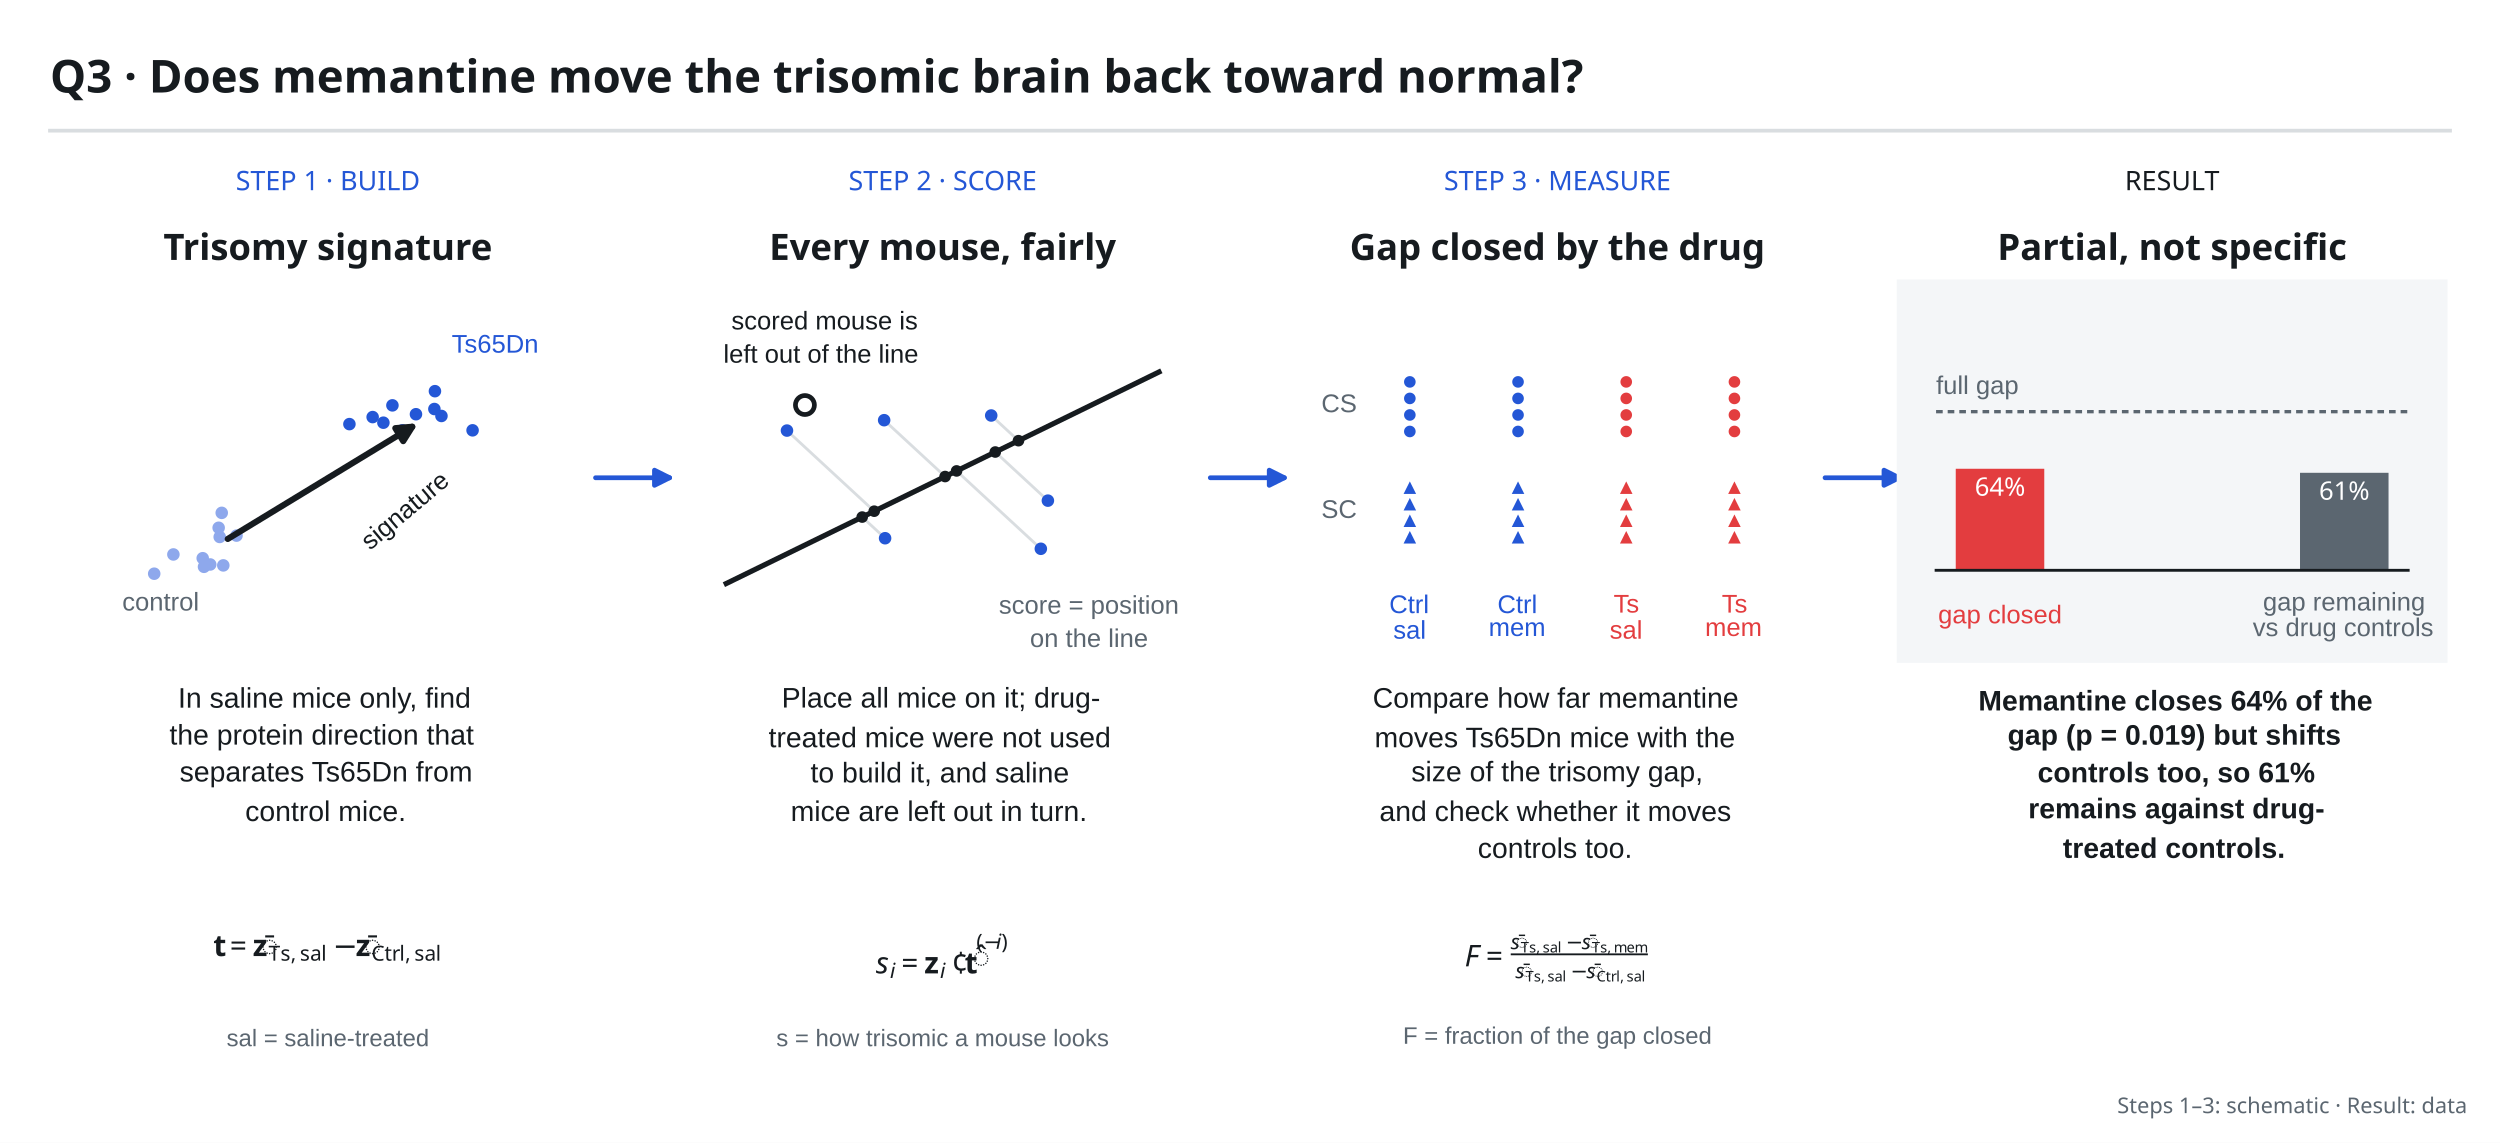
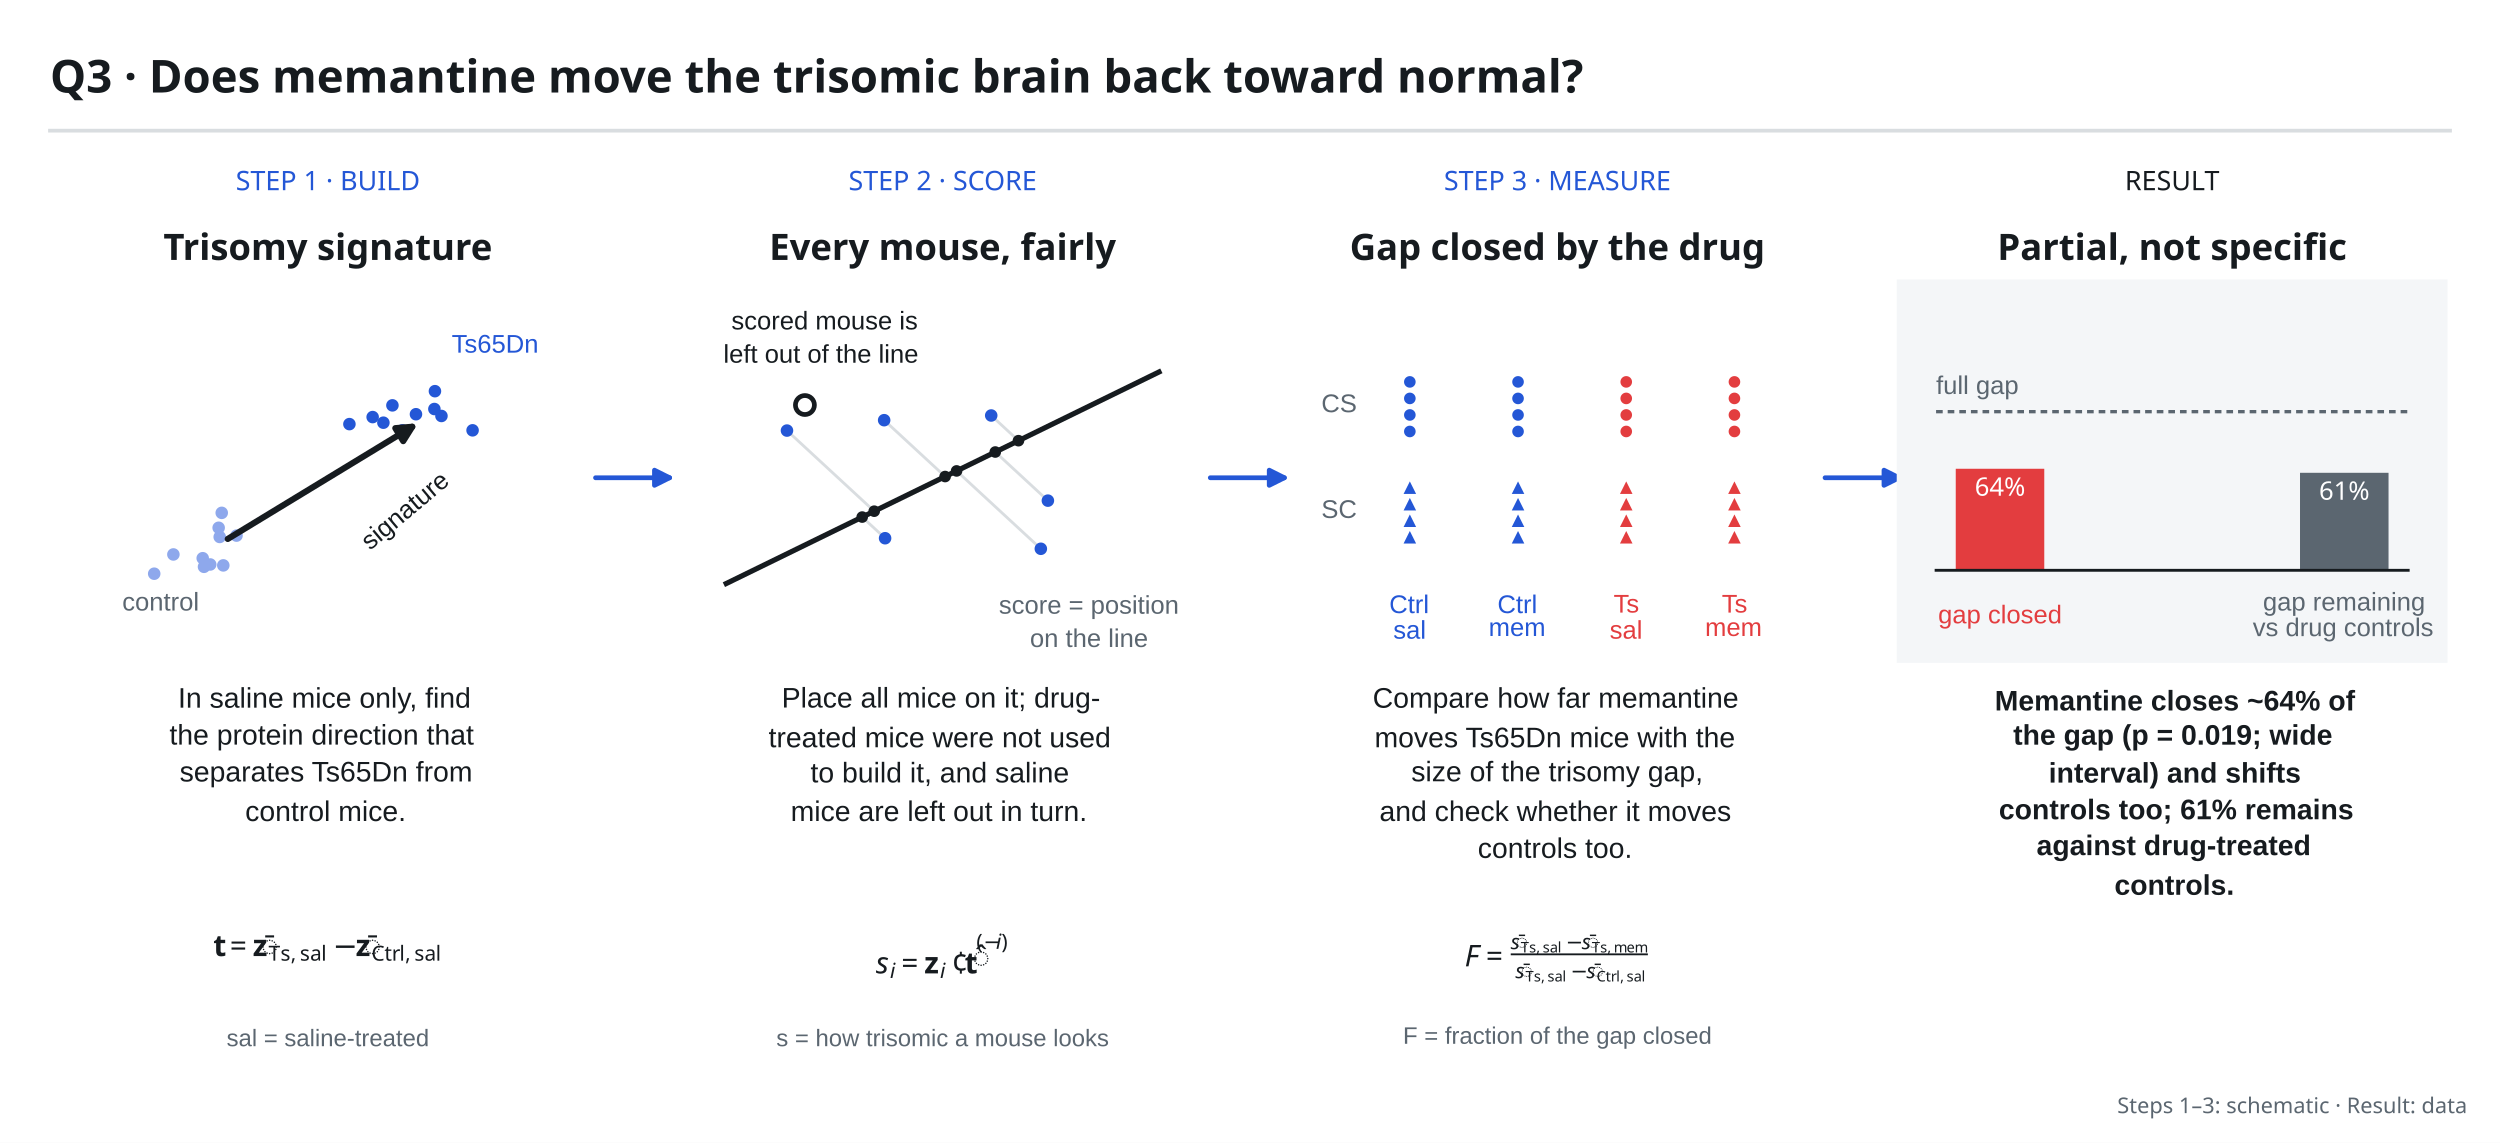
<svg xmlns="http://www.w3.org/2000/svg" xmlns:xlink="http://www.w3.org/1999/xlink" width="527.38pt" height="241.081pt" viewBox="0 0 527.38 241.081" version="1.1">
  <defs>
    <style type="text/css">*{stroke-linejoin: round; stroke-linecap: butt}</style>
  </defs>
  <g id="figure_1">
    <g id="patch_1">
      <path d="M 0 241.081  L 527.38 241.081  L 527.38 -0  L 0 -0  z " style="fill: #ffffff" />
    </g>
    <g id="axes_1">
      <g id="patch_2">
        <path d="M 125.629 100.783  Q 134.004 100.783 141.261 100.783  " clip-path="url(#pd971b966e3)" style="fill: none; stroke: #2457d6; stroke-linecap: round" />
        <path d="M 138.061 99.183  L 141.261 100.783  L 138.061 102.383  z " clip-path="url(#pd971b966e3)" style="fill: #2457d6; stroke: #2457d6; stroke-linecap: round" />
      </g>
      <g id="patch_3">
        <path d="M 255.314 100.783  Q 263.689 100.783 270.946 100.783  " clip-path="url(#pd971b966e3)" style="fill: none; stroke: #2457d6; stroke-linecap: round" />
        <path d="M 267.746 99.183  L 270.946 100.783  L 267.746 102.383  z " clip-path="url(#pd971b966e3)" style="fill: #2457d6; stroke: #2457d6; stroke-linecap: round" />
      </g>
      <g id="patch_4">
        <path d="M 384.999 100.783  Q 393.374 100.783 400.631 100.783  " clip-path="url(#pd971b966e3)" style="fill: none; stroke: #2457d6; stroke-linecap: round" />
        <path d="M 397.431 99.183  L 400.631 100.783  L 397.431 102.383  z " clip-path="url(#pd971b966e3)" style="fill: #2457d6; stroke: #2457d6; stroke-linecap: round" />
      </g>
      <g id="line2d_1">
        <path d="M 10.545 27.564  L 516.835 27.564  " clip-path="url(#pd971b966e3)" style="fill: none; stroke: #d9dde0; stroke-width: 0.8; stroke-linecap: square" />
      </g>
      <g id="text_1">
        <text style="font-weight: 600; font-size: 9.6px; font-family: 'Fraunces'; text-anchor: start; fill: #161b1f" x="10.545" y="19.52" transform="rotate(-0 10.54488 19.51982)">Q3 · Does memantine move the trisomic brain back toward normal?</text>
      </g>
      <g id="text_2">
        <text style="font-size: 5.67px; font-family: 'IBM Plex Mono'; text-anchor: middle; fill: #2457d6" x="69.163" y="40.122" transform="rotate(-0 69.16252 40.12213)">STEP 1 · BUILD</text>
      </g>
      <g id="text_3">
        <text style="font-weight: 600; font-size: 7.686px; font-family: 'Fraunces'; text-anchor: middle; fill: #161b1f" x="69.163" y="54.838" transform="rotate(-0 69.16252 54.83848)">Trisomy signature</text>
      </g>
      <g id="text_4">
        <text style="font-size: 5.985px; font-family: 'IBM Plex Sans', 'Arial', 'DejaVu Sans', sans-serif; fill: #161b1f" transform="translate(37.55564 149.2908)">In saline mice only, find</text>
        <text style="font-size: 5.985px; font-family: 'IBM Plex Sans', 'Arial', 'DejaVu Sans', sans-serif; fill: #161b1f" transform="translate(35.7405 157.0713)">the protein direction that</text>
        <text style="font-size: 5.985px; font-family: 'IBM Plex Sans', 'Arial', 'DejaVu Sans', sans-serif; fill: #161b1f" transform="translate(37.8937 164.8518)">separates Ts65Dn from</text>
        <text style="font-size: 5.985px; font-family: 'IBM Plex Sans', 'Arial', 'DejaVu Sans', sans-serif; fill: #161b1f" transform="translate(51.72513 173.1948)">control mice.</text>
      </g>
      <g id="text_5">
        <g style="fill: #161b1f" transform="translate(45.00202 202.16)">
          <text>
            <tspan x="0" y="-0.478" style="font-weight: 700; font-size: 6.3px; font-family: 'IBM Plex Sans'; fill: #161b1f">t</tspan>
            <tspan x="8.326" y="-0.478" style="font-weight: 700; font-size: 6.3px; font-family: 'IBM Plex Sans'; fill: #161b1f">z</tspan>
            <tspan x="30.035" y="-0.478" style="font-weight: 700; font-size: 6.3px; font-family: 'IBM Plex Sans'; fill: #161b1f">z</tspan>
            <tspan x="3.48" y="-0.478" style="font-size: 6.3px; font-family: 'IBM Plex Sans'; fill: #161b1f">=</tspan>
            <tspan x="10.016" y="-0.562" style="font-size: 6.3px; font-family: 'IBM Plex Sans'; fill: #161b1f">̄</tspan>
            <tspan x="25.188" y="-0.478" style="font-size: 6.3px; font-family: 'IBM Plex Sans'; fill: #161b1f">−</tspan>
            <tspan x="31.725" y="-0.562" style="font-size: 6.3px; font-family: 'IBM Plex Sans'; fill: #161b1f">̄</tspan>
            <tspan x="11.644" y="0.497" style="font-size: 4.41px; font-family: 'IBM Plex Sans'; fill: #161b1f">T</tspan>
            <tspan x="14.166" y="0.497" style="font-size: 4.41px; font-family: 'IBM Plex Sans'; fill: #161b1f">s</tspan>
            <tspan x="16.312" y="0.497" style="font-size: 4.41px; font-family: 'IBM Plex Sans'; fill: #161b1f">,</tspan>
            <tspan x="18.259" y="0.497" style="font-size: 4.41px; font-family: 'IBM Plex Sans'; fill: #161b1f">s</tspan>
            <tspan x="20.405" y="0.497" style="font-size: 4.41px; font-family: 'IBM Plex Sans'; fill: #161b1f">a</tspan>
            <tspan x="22.759" y="0.497" style="font-size: 4.41px; font-family: 'IBM Plex Sans'; fill: #161b1f">l</tspan>
            <tspan x="33.353" y="0.497" style="font-size: 4.41px; font-family: 'IBM Plex Sans'; fill: #161b1f">C</tspan>
            <tspan x="36.09" y="0.497" style="font-size: 4.41px; font-family: 'IBM Plex Sans'; fill: #161b1f">t</tspan>
            <tspan x="37.638" y="0.497" style="font-size: 4.41px; font-family: 'IBM Plex Sans'; fill: #161b1f">r</tspan>
            <tspan x="39.255" y="0.497" style="font-size: 4.41px; font-family: 'IBM Plex Sans'; fill: #161b1f">l</tspan>
            <tspan x="40.454" y="0.497" style="font-size: 4.41px; font-family: 'IBM Plex Sans'; fill: #161b1f">,</tspan>
            <tspan x="42.401" y="0.497" style="font-size: 4.41px; font-family: 'IBM Plex Sans'; fill: #161b1f">s</tspan>
            <tspan x="44.547" y="0.497" style="font-size: 4.41px; font-family: 'IBM Plex Sans'; fill: #161b1f">a</tspan>
            <tspan x="46.901" y="0.497" style="font-size: 4.41px; font-family: 'IBM Plex Sans'; fill: #161b1f">l</tspan>
          </text>
        </g>
      </g>
      <g id="text_6">
        <text style="font-size: 5.04px; font-family: 'IBM Plex Sans', 'Arial', 'DejaVu Sans', sans-serif; text-anchor: middle; fill: #5b6670" x="69.163" y="220.7" transform="rotate(-0 69.16252 220.6997)">sal = saline-treated</text>
      </g>
      <g id="text_7">
        <text style="font-size: 5.67px; font-family: 'IBM Plex Mono'; text-anchor: middle; fill: #2457d6" x="198.848" y="40.122" transform="rotate(-0 198.8476 40.12213)">STEP 2 · SCORE</text>
      </g>
      <g id="text_8">
        <text style="font-weight: 600; font-size: 7.686px; font-family: 'Fraunces'; text-anchor: middle; fill: #161b1f" x="198.848" y="54.838" transform="rotate(-0 198.8476 54.83848)">Every mouse, fairly</text>
      </g>
      <g id="text_9">
        <text style="font-size: 5.985px; font-family: 'IBM Plex Sans', 'Arial', 'DejaVu Sans', sans-serif; fill: #161b1f" transform="translate(164.9037 149.2548)">Place all mice on it; drug-</text>
        <text style="font-size: 5.985px; font-family: 'IBM Plex Sans', 'Arial', 'DejaVu Sans', sans-serif; fill: #161b1f" transform="translate(162.1268 157.6338)">treated mice were not used</text>
        <text style="font-size: 5.985px; font-family: 'IBM Plex Sans', 'Arial', 'DejaVu Sans', sans-serif; fill: #161b1f" transform="translate(170.9701 165.0524)">to build it, and saline</text>
        <text style="font-size: 5.985px; font-family: 'IBM Plex Sans', 'Arial', 'DejaVu Sans', sans-serif; fill: #161b1f" transform="translate(166.7895 173.1948)">mice are left out in turn.</text>
      </g>
      <g id="text_10">
        <g style="fill: #161b1f" transform="translate(184.7671 205.814)">
          <text>
            <tspan x="0" y="-0.481" style="font-style: italic; font-size: 6.3px; font-family: 'IBM Plex Sans'; fill: #161b1f">s</tspan>
            <tspan x="2.966" y="0.494" style="font-style: italic; font-size: 4.41px; font-family: 'IBM Plex Sans'; fill: #161b1f">i</tspan>
            <tspan x="13.525" y="0.494" style="font-style: italic; font-size: 4.41px; font-family: 'IBM Plex Sans'; fill: #161b1f">i</tspan>
            <tspan x="25.32" y="-5.653" style="font-style: italic; font-size: 4.41px; font-family: 'IBM Plex Sans'; fill: #161b1f">i</tspan>
            <tspan x="5.36" y="-0.481" style="font-size: 6.3px; font-family: 'IBM Plex Sans'; fill: #161b1f">=</tspan>
            <tspan x="20.333" y="-1.753" style="font-size: 6.3px; font-family: 'IBM Plex Sans'; fill: #161b1f">̂</tspan>
            <tspan x="10.206" y="-0.481" style="font-weight: 700; font-size: 6.3px; font-family: 'IBM Plex Sans'; fill: #161b1f">z</tspan>
            <tspan x="18.73" y="-0.481" style="font-weight: 700; font-size: 6.3px; font-family: 'IBM Plex Sans'; fill: #161b1f">t</tspan>
            <tspan x="15.919" y="-0.481" style="font-size: 6.3px; font-family: 'cmsy10'; fill: #161b1f">¢</tspan>
            <tspan x="21.199" y="-5.653" style="font-size: 4.41px; font-family: 'IBM Plex Sans'; fill: #161b1f">(</tspan>
            <tspan x="22.675" y="-5.653" style="font-size: 4.41px; font-family: 'IBM Plex Sans'; fill: #161b1f">−</tspan>
            <tspan x="26.484" y="-5.653" style="font-size: 4.41px; font-family: 'IBM Plex Sans'; fill: #161b1f">)</tspan>
          </text>
        </g>
      </g>
      <g id="text_11">
        <text style="font-size: 5.04px; font-family: 'IBM Plex Sans', 'Arial', 'DejaVu Sans', sans-serif; text-anchor: middle; fill: #5b6670" x="198.848" y="220.7" transform="rotate(-0 198.8476 220.6997)">s = how trisomic a mouse looks</text>
      </g>
      <g id="text_12">
        <text style="font-size: 5.67px; font-family: 'IBM Plex Mono'; text-anchor: middle; fill: #2457d6" x="328.533" y="40.122" transform="rotate(-0 328.5326 40.12213)">STEP 3 · MEASURE</text>
      </g>
      <g id="text_13">
        <text style="font-weight: 600; font-size: 7.686px; font-family: 'Fraunces'; text-anchor: middle; fill: #161b1f" x="328.533" y="54.838" transform="rotate(-0 328.5326 54.83848)">Gap closed by the drug</text>
      </g>
      <g id="text_14">
        <text style="font-size: 5.985px; font-family: 'IBM Plex Sans', 'Arial', 'DejaVu Sans', sans-serif; fill: #161b1f" transform="translate(289.5763 149.2908)">Compare how far memantine</text>
        <text style="font-size: 5.985px; font-family: 'IBM Plex Sans', 'Arial', 'DejaVu Sans', sans-serif; fill: #161b1f" transform="translate(289.9569 157.6338)">moves Ts65Dn mice with the</text>
        <text style="font-size: 5.985px; font-family: 'IBM Plex Sans', 'Arial', 'DejaVu Sans', sans-serif; fill: #161b1f" transform="translate(297.7094 164.8158)">size of the trisomy gap,</text>
        <text style="font-size: 5.985px; font-family: 'IBM Plex Sans', 'Arial', 'DejaVu Sans', sans-serif; fill: #161b1f" transform="translate(291.001 173.1948)">and check whether it moves</text>
        <text style="font-size: 5.985px; font-family: 'IBM Plex Sans', 'Arial', 'DejaVu Sans', sans-serif; fill: #161b1f" transform="translate(311.7391 180.9753)">controls too.</text>
      </g>
      <g id="text_15">
        <g style="fill: #161b1f" transform="translate(308.9711 204.05)">
          <text>
            <tspan x="0" y="-0.204" style="font-style: italic; font-size: 6.3px; font-family: 'IBM Plex Sans'; fill: #161b1f">F</tspan>
            <tspan x="4.481" y="-0.204" style="font-size: 6.3px; font-family: 'IBM Plex Sans'; fill: #161b1f">=</tspan>
            <tspan x="10.789" y="-3.892" style="font-size: 4.41px; font-family: 'IBM Plex Sans'; fill: #161b1f">̄</tspan>
            <tspan x="11.789" y="2.23" style="font-size: 4.41px; font-family: 'IBM Plex Sans'; fill: #161b1f">̄</tspan>
            <tspan x="21.317" y="-3.824" style="font-size: 4.41px; font-family: 'IBM Plex Sans'; fill: #161b1f">−</tspan>
            <tspan x="22.317" y="2.298" style="font-size: 4.41px; font-family: 'IBM Plex Sans'; fill: #161b1f">−</tspan>
            <tspan x="25.778" y="-3.892" style="font-size: 4.41px; font-family: 'IBM Plex Sans'; fill: #161b1f">̄</tspan>
            <tspan x="26.778" y="2.23" style="font-size: 4.41px; font-family: 'IBM Plex Sans'; fill: #161b1f">̄</tspan>
            <tspan x="9.721" y="-3.824" style="font-style: italic; font-size: 4.41px; font-family: 'IBM Plex Sans'; fill: #161b1f">s</tspan>
            <tspan x="10.721" y="2.298" style="font-style: italic; font-size: 4.41px; font-family: 'IBM Plex Sans'; fill: #161b1f">s</tspan>
            <tspan x="24.71" y="-3.824" style="font-style: italic; font-size: 4.41px; font-family: 'IBM Plex Sans'; fill: #161b1f">s</tspan>
            <tspan x="25.71" y="2.298" style="font-style: italic; font-size: 4.41px; font-family: 'IBM Plex Sans'; fill: #161b1f">s</tspan>
            <tspan x="11.837" y="-3.13" style="font-size: 3.087px; font-family: 'IBM Plex Sans'; fill: #161b1f">T</tspan>
            <tspan x="12.837" y="2.992" style="font-size: 3.087px; font-family: 'IBM Plex Sans'; fill: #161b1f">T</tspan>
            <tspan x="13.601" y="-3.13" style="font-size: 3.087px; font-family: 'IBM Plex Sans'; fill: #161b1f">s</tspan>
            <tspan x="14.601" y="2.992" style="font-size: 3.087px; font-family: 'IBM Plex Sans'; fill: #161b1f">s</tspan>
            <tspan x="15.104" y="-3.13" style="font-size: 3.087px; font-family: 'IBM Plex Sans'; fill: #161b1f">,</tspan>
            <tspan x="16.104" y="2.992" style="font-size: 3.087px; font-family: 'IBM Plex Sans'; fill: #161b1f">,</tspan>
            <tspan x="16.467" y="-3.13" style="font-size: 3.087px; font-family: 'IBM Plex Sans'; fill: #161b1f">s</tspan>
            <tspan x="17.467" y="2.992" style="font-size: 3.087px; font-family: 'IBM Plex Sans'; fill: #161b1f">s</tspan>
            <tspan x="17.969" y="-3.13" style="font-size: 3.087px; font-family: 'IBM Plex Sans'; fill: #161b1f">a</tspan>
            <tspan x="18.969" y="2.992" style="font-size: 3.087px; font-family: 'IBM Plex Sans'; fill: #161b1f">a</tspan>
            <tspan x="19.617" y="-3.13" style="font-size: 3.087px; font-family: 'IBM Plex Sans'; fill: #161b1f">l</tspan>
            <tspan x="20.617" y="2.992" style="font-size: 3.087px; font-family: 'IBM Plex Sans'; fill: #161b1f">l</tspan>
            <tspan x="26.826" y="-3.13" style="font-size: 3.087px; font-family: 'IBM Plex Sans'; fill: #161b1f">T</tspan>
            <tspan x="27.826" y="2.992" style="font-size: 3.087px; font-family: 'IBM Plex Sans'; fill: #161b1f">C</tspan>
            <tspan x="28.59" y="-3.13" style="font-size: 3.087px; font-family: 'IBM Plex Sans'; fill: #161b1f">s</tspan>
            <tspan x="29.742" y="2.992" style="font-size: 3.087px; font-family: 'IBM Plex Sans'; fill: #161b1f">t</tspan>
            <tspan x="30.093" y="-3.13" style="font-size: 3.087px; font-family: 'IBM Plex Sans'; fill: #161b1f">,</tspan>
            <tspan x="30.825" y="2.992" style="font-size: 3.087px; font-family: 'IBM Plex Sans'; fill: #161b1f">r</tspan>
            <tspan x="31.456" y="-3.13" style="font-size: 3.087px; font-family: 'IBM Plex Sans'; fill: #161b1f">m</tspan>
            <tspan x="31.957" y="2.992" style="font-size: 3.087px; font-family: 'IBM Plex Sans'; fill: #161b1f">l</tspan>
            <tspan x="32.796" y="2.992" style="font-size: 3.087px; font-family: 'IBM Plex Sans'; fill: #161b1f">,</tspan>
            <tspan x="34.149" y="-3.13" style="font-size: 3.087px; font-family: 'IBM Plex Sans'; fill: #161b1f">e</tspan>
            <tspan x="34.159" y="2.992" style="font-size: 3.087px; font-family: 'IBM Plex Sans'; fill: #161b1f">s</tspan>
            <tspan x="35.661" y="2.992" style="font-size: 3.087px; font-family: 'IBM Plex Sans'; fill: #161b1f">a</tspan>
            <tspan x="35.843" y="-3.13" style="font-size: 3.087px; font-family: 'IBM Plex Sans'; fill: #161b1f">m</tspan>
            <tspan x="37.309" y="2.992" style="font-size: 3.087px; font-family: 'IBM Plex Sans'; fill: #161b1f">l</tspan>
          </text>
          <rect x="9.721" y="-2.929" width="28.93" height="0.394" />
        </g>
      </g>
      <g id="text_16">
        <text style="font-size: 5.04px; font-family: 'IBM Plex Sans', 'Arial', 'DejaVu Sans', sans-serif; text-anchor: middle; fill: #5b6670" x="328.533" y="220.196" transform="rotate(-0 328.5326 220.1957)">F = fraction of the gap closed</text>
      </g>
      <g id="text_17">
        <text style="font-size: 5.67px; font-family: 'IBM Plex Mono'; text-anchor: middle; fill: #161b1f" x="458.218" y="40.122" transform="rotate(-0 458.2176 40.12213)">RESULT</text>
      </g>
      <g id="text_18">
        <text style="font-weight: 600; font-size: 7.686px; font-family: 'Fraunces'; text-anchor: middle; fill: #161b1f" x="458.218" y="54.838" transform="rotate(-0 458.2176 54.83848)">Partial, not specific</text>
      </g>
      <g id="text_19">
-         <text style="font-weight: 600; font-size: 5.985px; font-family: 'IBM Plex Sans', 'Arial', 'DejaVu Sans', sans-serif; fill: #161b1f" transform="translate(417.3349 149.871)">Memantine closes 64% of the</text>
-         <text style="font-weight: 600; font-size: 5.985px; font-family: 'IBM Plex Sans', 'Arial', 'DejaVu Sans', sans-serif; fill: #161b1f" transform="translate(423.499 157.0951)">gap (p = 0.019) but shifts</text>
-         <text style="font-weight: 600; font-size: 5.985px; font-family: 'IBM Plex Sans', 'Arial', 'DejaVu Sans', sans-serif; fill: #161b1f" transform="translate(429.8342 165.0224)">controls too, so 61%</text>
-         <text style="font-weight: 600; font-size: 5.985px; font-family: 'IBM Plex Sans', 'Arial', 'DejaVu Sans', sans-serif; fill: #161b1f" transform="translate(427.8559 172.614)">remains against drug-</text>
-         <text style="font-weight: 600; font-size: 5.985px; font-family: 'IBM Plex Sans', 'Arial', 'DejaVu Sans', sans-serif; fill: #161b1f" transform="translate(435.1548 180.9753)">treated controls.</text>
+         <text style="font-weight: 600; font-size: 5.985px; font-family: 'IBM Plex Sans', 'Arial', 'DejaVu Sans', sans-serif; fill: #161b1f" transform="translate(420.7941 149.871)">Memantine closes ~64% of</text>
+         <text style="font-weight: 600; font-size: 5.985px; font-family: 'IBM Plex Sans', 'Arial', 'DejaVu Sans', sans-serif; fill: #161b1f" transform="translate(424.6787 157.0951)">the gap (p = 0.019; wide</text>
+         <text style="font-weight: 600; font-size: 5.985px; font-family: 'IBM Plex Sans', 'Arial', 'DejaVu Sans', sans-serif; fill: #161b1f" transform="translate(432.174 165.0972)">interval) and shifts</text>
+         <text style="font-weight: 600; font-size: 5.985px; font-family: 'IBM Plex Sans', 'Arial', 'DejaVu Sans', sans-serif; fill: #161b1f" transform="translate(421.6652 172.8207)">controls too; 61% remains</text>
+         <text style="font-weight: 600; font-size: 5.985px; font-family: 'IBM Plex Sans', 'Arial', 'DejaVu Sans', sans-serif; fill: #161b1f" transform="translate(429.6182 180.3945)">against drug-treated</text>
+         <text style="font-weight: 600; font-size: 5.985px; font-family: 'IBM Plex Sans', 'Arial', 'DejaVu Sans', sans-serif; fill: #161b1f" transform="translate(446.0442 188.7558)">controls.</text>
      </g>
      <g id="text_20">
        <text style="font-size: 4.6px; font-family: 'IBM Plex Mono'; text-anchor: end; fill: #5b6670" x="520.466" y="234.819" transform="rotate(-0 520.4665 234.8192)">Steps 1–3: schematic · Result: data</text>
      </g>
    </g>
    <g id="axes_2">
      <g id="PathCollection_1">
        <defs>
          <path id="m6b1adc46a8" d="M 0 1.323  C 0.351 1.323 0.687 1.183 0.935 0.935  C 1.183 0.687 1.323 0.351 1.323 0  C 1.323 -0.351 1.183 -0.687 0.935 -0.935  C 0.687 -1.183 0.351 -1.323 0 -1.323  C -0.351 -1.323 -0.687 -1.183 -0.935 -0.935  C -1.183 -0.687 -1.323 -0.351 -1.323 0  C -1.323 0.351 -1.183 0.687 -0.935 0.935  C -0.687 1.183 -0.351 1.323 0 1.323  z " />
        </defs>
        <g clip-path="url(#p58d9844bfd)">
          <use xlink:href="#m6b1adc46a8" x="46.347" y="113.271" style="fill: #8ea8ec" />
          <use xlink:href="#m6b1adc46a8" x="44.347" y="119.077" style="fill: #8ea8ec" />
          <use xlink:href="#m6b1adc46a8" x="43.036" y="119.57" style="fill: #8ea8ec" />
          <use xlink:href="#m6b1adc46a8" x="46.775" y="108.188" style="fill: #8ea8ec" />
          <use xlink:href="#m6b1adc46a8" x="42.763" y="117.758" style="fill: #8ea8ec" />
          <use xlink:href="#m6b1adc46a8" x="49.895" y="112.987" style="fill: #8ea8ec" />
          <use xlink:href="#m6b1adc46a8" x="47.104" y="119.271" style="fill: #8ea8ec" />
          <use xlink:href="#m6b1adc46a8" x="46.126" y="111.335" style="fill: #8ea8ec" />
          <use xlink:href="#m6b1adc46a8" x="36.576" y="116.963" style="fill: #8ea8ec" />
          <use xlink:href="#m6b1adc46a8" x="32.531" y="121.024" style="fill: #8ea8ec" />
        </g>
      </g>
      <g id="PathCollection_2">
        <defs>
          <path id="mc053789a80" d="M 0 1.323  C 0.351 1.323 0.687 1.183 0.935 0.935  C 1.183 0.687 1.323 0.351 1.323 0  C 1.323 -0.351 1.183 -0.687 0.935 -0.935  C 0.687 -1.183 0.351 -1.323 0 -1.323  C -0.351 -1.323 -0.687 -1.183 -0.935 -0.935  C -1.183 -0.687 -1.323 -0.351 -1.323 0  C -1.323 0.351 -1.183 0.687 -0.935 0.935  C -0.687 1.183 -0.351 1.323 0 1.323  z " />
        </defs>
        <g clip-path="url(#p58d9844bfd)">
          <use xlink:href="#mc053789a80" x="78.612" y="87.984" style="fill: #2457d6" />
          <use xlink:href="#mc053789a80" x="82.782" y="85.512" style="fill: #2457d6" />
          <use xlink:href="#mc053789a80" x="93.125" y="87.749" style="fill: #2457d6" />
          <use xlink:href="#mc053789a80" x="73.709" y="89.466" style="fill: #2457d6" />
          <use xlink:href="#mc053789a80" x="91.635" y="86.283" style="fill: #2457d6" />
          <use xlink:href="#mc053789a80" x="80.875" y="89.169" style="fill: #2457d6" />
          <use xlink:href="#mc053789a80" x="84.881" y="90.785" style="fill: #2457d6" />
          <use xlink:href="#mc053789a80" x="99.692" y="90.778" style="fill: #2457d6" />
          <use xlink:href="#mc053789a80" x="91.751" y="82.52" style="fill: #2457d6" />
          <use xlink:href="#mc053789a80" x="87.749" y="87.382" style="fill: #2457d6" />
        </g>
      </g>
      <g id="patch_5">
        <path d="M 48.048 113.69  Q 68.125 101.48 86.961 90.026  " clip-path="url(#p58d9844bfd)" style="fill: none; stroke: #161b1f; stroke-width: 1.3; stroke-linecap: round" />
        <path d="M 83.395 90.322  L 86.961 90.026  L 85.058 93.056  z " clip-path="url(#p58d9844bfd)" style="fill: #161b1f; stroke: #161b1f; stroke-width: 1.3; stroke-linecap: round" />
      </g>
      <g id="text_21">
        <text style="font-size: 5.4px; font-family: 'IBM Plex Sans', 'Arial', 'DejaVu Sans', sans-serif; text-anchor: middle; fill: #5b6670" x="33.888" y="128.793" transform="rotate(-0 33.88819 128.7933)">control</text>
      </g>
      <g id="text_22">
        <text style="font-size: 5.4px; font-family: 'IBM Plex Sans', 'Arial', 'DejaVu Sans', sans-serif; text-anchor: middle; fill: #2457d6" x="104.437" y="74.402" transform="rotate(-0 104.4369 74.40208)">Ts65Dn</text>
      </g>
      <g id="text_23">
        <text style="font-size: 5.4px; font-family: 'IBM Plex Sans', 'Arial', 'DejaVu Sans', sans-serif; fill: #161b1f" transform="translate(78.0533 116.1985) rotate(-40)">signature</text>
      </g>
    </g>
    <g id="axes_3">
      <g id="line2d_2">
        <path d="M 153.198 123.097  L 244.497 78.469  " clip-path="url(#p53d970f86a)" style="fill: none; stroke: #161b1f; stroke-width: 1.1; stroke-linecap: square" />
      </g>
      <g id="line2d_3">
        <path d="M 209.099 87.65  L 214.847 92.962  " clip-path="url(#p53d970f86a)" style="fill: none; stroke: #d9dde0; stroke-width: 0.6; stroke-linecap: square" />
      </g>
      <g id="line2d_4">
        <path d="M 219.567 115.767  L 201.795 99.342  " clip-path="url(#p53d970f86a)" style="fill: none; stroke: #d9dde0; stroke-width: 0.6; stroke-linecap: square" />
      </g>
      <g id="line2d_5">
        <path d="M 186.513 88.64  L 199.374 100.526  " clip-path="url(#p53d970f86a)" style="fill: none; stroke: #d9dde0; stroke-width: 0.6; stroke-linecap: square" />
      </g>
      <g id="line2d_6">
        <path d="M 166.014 90.83  L 184.417 107.837  " clip-path="url(#p53d970f86a)" style="fill: none; stroke: #d9dde0; stroke-width: 0.6; stroke-linecap: square" />
      </g>
      <g id="line2d_7">
        <path d="M 221.053 105.611  L 209.954 95.354  " clip-path="url(#p53d970f86a)" style="fill: none; stroke: #d9dde0; stroke-width: 0.6; stroke-linecap: square" />
      </g>
      <g id="line2d_8">
        <path d="M 186.712 113.54  L 181.882 109.076  " clip-path="url(#p53d970f86a)" style="fill: none; stroke: #d9dde0; stroke-width: 0.6; stroke-linecap: square" />
      </g>
      <g id="PathCollection_3">
        <g clip-path="url(#p53d970f86a)">
          <use xlink:href="#mc053789a80" x="209.099" y="87.65" style="fill: #2457d6" />
        </g>
      </g>
      <g id="PathCollection_4">
        <defs>
          <path id="m86d9dac5b0" d="M 0 1.225  C 0.325 1.225 0.636 1.096 0.866 0.866  C 1.096 0.636 1.225 0.325 1.225 0  C 1.225 -0.325 1.096 -0.636 0.866 -0.866  C 0.636 -1.096 0.325 -1.225 0 -1.225  C -0.325 -1.225 -0.636 -1.096 -0.866 -0.866  C -1.096 -0.636 -1.225 -0.325 -1.225 0  C -1.225 0.325 -1.096 0.636 -0.866 0.866  C -0.636 1.096 -0.325 1.225 0 1.225  z " />
        </defs>
        <g clip-path="url(#p53d970f86a)">
          <use xlink:href="#m86d9dac5b0" x="214.847" y="92.962" style="fill: #161b1f" />
        </g>
      </g>
      <g id="PathCollection_5">
        <g clip-path="url(#p53d970f86a)">
          <use xlink:href="#mc053789a80" x="219.567" y="115.767" style="fill: #2457d6" />
        </g>
      </g>
      <g id="PathCollection_6">
        <g clip-path="url(#p53d970f86a)">
          <use xlink:href="#m86d9dac5b0" x="201.795" y="99.342" style="fill: #161b1f" />
        </g>
      </g>
      <g id="PathCollection_7">
        <g clip-path="url(#p53d970f86a)">
          <use xlink:href="#mc053789a80" x="186.513" y="88.64" style="fill: #2457d6" />
        </g>
      </g>
      <g id="PathCollection_8">
        <g clip-path="url(#p53d970f86a)">
          <use xlink:href="#m86d9dac5b0" x="199.374" y="100.526" style="fill: #161b1f" />
        </g>
      </g>
      <g id="PathCollection_9">
        <g clip-path="url(#p53d970f86a)">
          <use xlink:href="#mc053789a80" x="166.014" y="90.83" style="fill: #2457d6" />
        </g>
      </g>
      <g id="PathCollection_10">
        <g clip-path="url(#p53d970f86a)">
          <use xlink:href="#m86d9dac5b0" x="184.417" y="107.837" style="fill: #161b1f" />
        </g>
      </g>
      <g id="PathCollection_11">
        <g clip-path="url(#p53d970f86a)">
          <use xlink:href="#mc053789a80" x="221.053" y="105.611" style="fill: #2457d6" />
        </g>
      </g>
      <g id="PathCollection_12">
        <g clip-path="url(#p53d970f86a)">
          <use xlink:href="#m86d9dac5b0" x="209.954" y="95.354" style="fill: #161b1f" />
        </g>
      </g>
      <g id="PathCollection_13">
        <g clip-path="url(#p53d970f86a)">
          <use xlink:href="#mc053789a80" x="186.712" y="113.54" style="fill: #2457d6" />
        </g>
      </g>
      <g id="PathCollection_14">
        <g clip-path="url(#p53d970f86a)">
          <use xlink:href="#m86d9dac5b0" x="181.882" y="109.076" style="fill: #161b1f" />
        </g>
      </g>
      <g id="text_24">
        <text style="font-size: 5.4px; font-family: 'IBM Plex Sans', 'Arial', 'DejaVu Sans', sans-serif; fill: #161b1f" transform="translate(154.2891 69.49743)">scored mouse is</text>
        <text style="font-size: 5.4px; font-family: 'IBM Plex Sans', 'Arial', 'DejaVu Sans', sans-serif; fill: #161b1f" transform="translate(152.6075 76.51743)">left out of the line</text>
      </g>
      <g id="text_25">
        <text style="font-size: 5.4px; font-family: 'IBM Plex Sans', 'Arial', 'DejaVu Sans', sans-serif; fill: #5b6670" transform="translate(210.713 129.4672)">score = position</text>
        <text style="font-size: 5.4px; font-family: 'IBM Plex Sans', 'Arial', 'DejaVu Sans', sans-serif; fill: #5b6670" transform="translate(217.2634 136.4872)">on the line</text>
      </g>
      <g id="PathCollection_15">
        <defs>
          <path id="m4ebfc83fb9" d="M 0 2  C 0.53 2 1.039 1.789 1.414 1.414  C 1.789 1.039 2 0.53 2 0  C 2 -0.53 1.789 -1.039 1.414 -1.414  C 1.039 -1.789 0.53 -2 0 -2  C -0.53 -2 -1.039 -1.789 -1.414 -1.414  C -1.789 -1.039 -2 -0.53 -2 0  C -2 0.53 -1.789 1.039 -1.414 1.414  C -1.039 1.789 -0.53 2 0 2  z " style="stroke: #161b1f" />
        </defs>
        <g clip-path="url(#p53d970f86a)">
          <use xlink:href="#m4ebfc83fb9" x="169.798" y="85.442" style="fill: #ffffff; stroke: #161b1f" />
        </g>
      </g>
    </g>
    <g id="axes_4">
      <g id="PathCollection_16">
        <defs>
          <path id="mb59405c7c5" d="M 0 1.225  C 0.325 1.225 0.636 1.096 0.866 0.866  C 1.096 0.636 1.225 0.325 1.225 0  C 1.225 -0.325 1.096 -0.636 0.866 -0.866  C 0.636 -1.096 0.325 -1.225 0 -1.225  C -0.325 -1.225 -0.636 -1.096 -0.866 -0.866  C -1.096 -0.636 -1.225 -0.325 -1.225 0  C -1.225 0.325 -1.096 0.636 -0.866 0.866  C -0.636 1.096 -0.325 1.225 0 1.225  z " />
        </defs>
        <g clip-path="url(#p3816b5a7dd)">
          <use xlink:href="#mb59405c7c5" x="297.408" y="91.02" style="fill: #2457d6" />
          <use xlink:href="#mb59405c7c5" x="297.408" y="87.534" style="fill: #2457d6" />
          <use xlink:href="#mb59405c7c5" x="297.408" y="84.047" style="fill: #2457d6" />
          <use xlink:href="#mb59405c7c5" x="297.408" y="80.561" style="fill: #2457d6" />
        </g>
      </g>
      <g id="PathCollection_17">
        <defs>
          <path id="m0f5d67f9e3" d="M 0 -1.323  L -1.323 1.323  L 1.323 1.323  z " />
        </defs>
        <g clip-path="url(#p3816b5a7dd)">
          <use xlink:href="#m0f5d67f9e3" x="297.408" y="113.335" style="fill: #2457d6" />
          <use xlink:href="#m0f5d67f9e3" x="297.408" y="109.848" style="fill: #2457d6" />
          <use xlink:href="#m0f5d67f9e3" x="297.408" y="106.362" style="fill: #2457d6" />
          <use xlink:href="#m0f5d67f9e3" x="297.408" y="102.875" style="fill: #2457d6" />
        </g>
      </g>
      <g id="PathCollection_18">
        <g clip-path="url(#p3816b5a7dd)">
          <use xlink:href="#mb59405c7c5" x="320.233" y="91.02" style="fill: #2457d6" />
          <use xlink:href="#mb59405c7c5" x="320.233" y="87.534" style="fill: #2457d6" />
          <use xlink:href="#mb59405c7c5" x="320.233" y="84.047" style="fill: #2457d6" />
          <use xlink:href="#mb59405c7c5" x="320.233" y="80.561" style="fill: #2457d6" />
        </g>
      </g>
      <g id="PathCollection_19">
        <g clip-path="url(#p3816b5a7dd)">
          <use xlink:href="#m0f5d67f9e3" x="320.233" y="113.335" style="fill: #2457d6" />
          <use xlink:href="#m0f5d67f9e3" x="320.233" y="109.848" style="fill: #2457d6" />
          <use xlink:href="#m0f5d67f9e3" x="320.233" y="106.362" style="fill: #2457d6" />
          <use xlink:href="#m0f5d67f9e3" x="320.233" y="102.875" style="fill: #2457d6" />
        </g>
      </g>
      <g id="PathCollection_20">
        <defs>
          <path id="m4baf8429f5" d="M 0 1.225  C 0.325 1.225 0.636 1.096 0.866 0.866  C 1.096 0.636 1.225 0.325 1.225 0  C 1.225 -0.325 1.096 -0.636 0.866 -0.866  C 0.636 -1.096 0.325 -1.225 0 -1.225  C -0.325 -1.225 -0.636 -1.096 -0.866 -0.866  C -1.096 -0.636 -1.225 -0.325 -1.225 0  C -1.225 0.325 -1.096 0.636 -0.866 0.866  C -0.636 1.096 -0.325 1.225 0 1.225  z " />
        </defs>
        <g clip-path="url(#p3816b5a7dd)">
          <use xlink:href="#m4baf8429f5" x="343.057" y="91.02" style="fill: #e33d3f" />
          <use xlink:href="#m4baf8429f5" x="343.057" y="87.534" style="fill: #e33d3f" />
          <use xlink:href="#m4baf8429f5" x="343.057" y="84.047" style="fill: #e33d3f" />
          <use xlink:href="#m4baf8429f5" x="343.057" y="80.561" style="fill: #e33d3f" />
        </g>
      </g>
      <g id="PathCollection_21">
        <defs>
          <path id="m49535ea18f" d="M 0 -1.323  L -1.323 1.323  L 1.323 1.323  z " />
        </defs>
        <g clip-path="url(#p3816b5a7dd)">
          <use xlink:href="#m49535ea18f" x="343.057" y="113.335" style="fill: #e33d3f" />
          <use xlink:href="#m49535ea18f" x="343.057" y="109.848" style="fill: #e33d3f" />
          <use xlink:href="#m49535ea18f" x="343.057" y="106.362" style="fill: #e33d3f" />
          <use xlink:href="#m49535ea18f" x="343.057" y="102.875" style="fill: #e33d3f" />
        </g>
      </g>
      <g id="PathCollection_22">
        <g clip-path="url(#p3816b5a7dd)">
          <use xlink:href="#m4baf8429f5" x="365.882" y="91.02" style="fill: #e33d3f" />
          <use xlink:href="#m4baf8429f5" x="365.882" y="87.534" style="fill: #e33d3f" />
          <use xlink:href="#m4baf8429f5" x="365.882" y="84.047" style="fill: #e33d3f" />
          <use xlink:href="#m4baf8429f5" x="365.882" y="80.561" style="fill: #e33d3f" />
        </g>
      </g>
      <g id="PathCollection_23">
        <g clip-path="url(#p3816b5a7dd)">
          <use xlink:href="#m49535ea18f" x="365.882" y="113.335" style="fill: #e33d3f" />
          <use xlink:href="#m49535ea18f" x="365.882" y="109.848" style="fill: #e33d3f" />
          <use xlink:href="#m49535ea18f" x="365.882" y="106.362" style="fill: #e33d3f" />
          <use xlink:href="#m49535ea18f" x="365.882" y="102.875" style="fill: #e33d3f" />
        </g>
      </g>
      <g id="text_26">
        <text style="font-size: 5.4px; font-family: 'IBM Plex Sans', 'Arial', 'DejaVu Sans', sans-serif; fill: #2457d6" transform="translate(293.0587 129.3361)">Ctrl</text>
        <text style="font-size: 5.4px; font-family: 'IBM Plex Sans', 'Arial', 'DejaVu Sans', sans-serif; fill: #2457d6" transform="translate(293.9168 134.7361)">sal</text>
      </g>
      <g id="text_27">
        <text style="font-size: 5.4px; font-family: 'IBM Plex Sans', 'Arial', 'DejaVu Sans', sans-serif; fill: #2457d6" transform="translate(315.8832 129.3361)">Ctrl</text>
        <text style="font-size: 5.4px; font-family: 'IBM Plex Sans', 'Arial', 'DejaVu Sans', sans-serif; fill: #2457d6" transform="translate(314.0363 134.1636)">mem</text>
      </g>
      <g id="text_28">
        <text style="font-size: 5.4px; font-family: 'IBM Plex Sans', 'Arial', 'DejaVu Sans', sans-serif; fill: #e33d3f" transform="translate(340.3869 129.2226)">Ts</text>
        <text style="font-size: 5.4px; font-family: 'IBM Plex Sans', 'Arial', 'DejaVu Sans', sans-serif; fill: #e33d3f" transform="translate(339.5659 134.7361)">sal</text>
      </g>
      <g id="text_29">
        <text style="font-size: 5.4px; font-family: 'IBM Plex Sans', 'Arial', 'DejaVu Sans', sans-serif; fill: #e33d3f" transform="translate(363.2114 129.2226)">Ts</text>
        <text style="font-size: 5.4px; font-family: 'IBM Plex Sans', 'Arial', 'DejaVu Sans', sans-serif; fill: #e33d3f" transform="translate(359.6854 134.1636)">mem</text>
      </g>
      <g id="text_30">
        <text style="font-size: 5.4px; font-family: 'IBM Plex Sans', 'Arial', 'DejaVu Sans', sans-serif; text-anchor: start; fill: #5b6670" x="278.734" y="86.954" transform="rotate(-0 278.7335 86.95389)">CS</text>
      </g>
      <g id="text_31">
        <text style="font-size: 5.4px; font-family: 'IBM Plex Sans', 'Arial', 'DejaVu Sans', sans-serif; text-anchor: start; fill: #5b6670" x="278.734" y="109.268" transform="rotate(-0 278.7335 109.2682)">SC</text>
      </g>
    </g>
    <g id="axes_5">
      <g id="patch_6">
        <path d="M 400.119 139.833  L 516.317 139.833  L 516.317 58.944  L 400.119 58.944  z " style="fill: #f4f6f8" />
      </g>
      <g id="patch_7">
        <path d="M 412.569 120.308  L 431.243 120.308  L 431.243 98.887  L 412.569 98.887  z " clip-path="url(#p67aaa01055)" style="fill: #e33d3f" />
      </g>
      <g id="patch_8">
        <path d="M 485.192 120.308  L 503.867 120.308  L 503.867 99.738  L 485.192 99.738  z " clip-path="url(#p67aaa01055)" style="fill: #5b6670" />
      </g>
      <g id="line2d_9">
        <path d="M 408.419 120.308  L 508.017 120.308  " clip-path="url(#p67aaa01055)" style="fill: none; stroke: #161b1f; stroke-width: 0.6; stroke-linecap: square" />
      </g>
      <g id="text_32">
        <text style="font-size: 5.4px; font-family: 'IBM Plex Mono'; text-anchor: middle; fill: #ffffff" x="421.906" y="104.583" transform="rotate(-0 421.9058 104.5832)">64%</text>
      </g>
      <g id="text_33">
        <text style="font-size: 5.4px; font-family: 'IBM Plex Sans', 'Arial', 'DejaVu Sans', sans-serif; text-anchor: middle; fill: #e33d3f" x="421.906" y="131.496" transform="rotate(-0 421.9058 131.4961)">gap closed</text>
      </g>
      <g id="text_34">
        <text style="font-size: 5.4px; font-family: 'IBM Plex Mono'; text-anchor: middle; fill: #ffffff" x="494.529" y="105.434" transform="rotate(-0 494.5294 105.434)">61%</text>
      </g>
      <g id="text_35">
        <text style="font-size: 5.4px; font-family: 'IBM Plex Sans', 'Arial', 'DejaVu Sans', sans-serif; fill: #5b6670" transform="translate(477.3655 128.7961)">gap remaining</text>
        <text style="font-size: 5.4px; font-family: 'IBM Plex Sans', 'Arial', 'DejaVu Sans', sans-serif; fill: #5b6670" transform="translate(475.2219 134.1961)">vs drug controls</text>
      </g>
      <g id="line2d_10">
        <path d="M 408.419 86.837  L 508.017 86.837  " clip-path="url(#p67aaa01055)" style="fill: none; stroke-dasharray: 1.4,1.05; stroke-dashoffset: 0; stroke: #5b6670; stroke-width: 0.7" />
      </g>
      <g id="text_36">
        <text style="font-size: 5.4px; font-family: 'IBM Plex Sans', 'Arial', 'DejaVu Sans', sans-serif; text-anchor: start; fill: #5b6670" x="408.419" y="83.119" transform="rotate(-0 408.4186 83.11861)">full gap</text>
      </g>
    </g>
  </g>
  <defs>
    <clipPath id="pd971b966e3">
      <rect x="4.32" y="4.32" width="518.74" height="232.441" />
    </clipPath>
    <clipPath id="p58d9844bfd">
      <rect x="17.289" y="65.917" width="103.748" height="69.732" />
    </clipPath>
    <clipPath id="p53d970f86a">
      <rect x="146.974" y="65.917" width="103.748" height="69.732" />
    </clipPath>
    <clipPath id="p3816b5a7dd">
      <rect x="276.659" y="65.917" width="103.748" height="69.732" />
    </clipPath>
    <clipPath id="p67aaa01055">
      <rect x="406.344" y="65.917" width="103.748" height="69.732" />
    </clipPath>
  </defs>
</svg>
